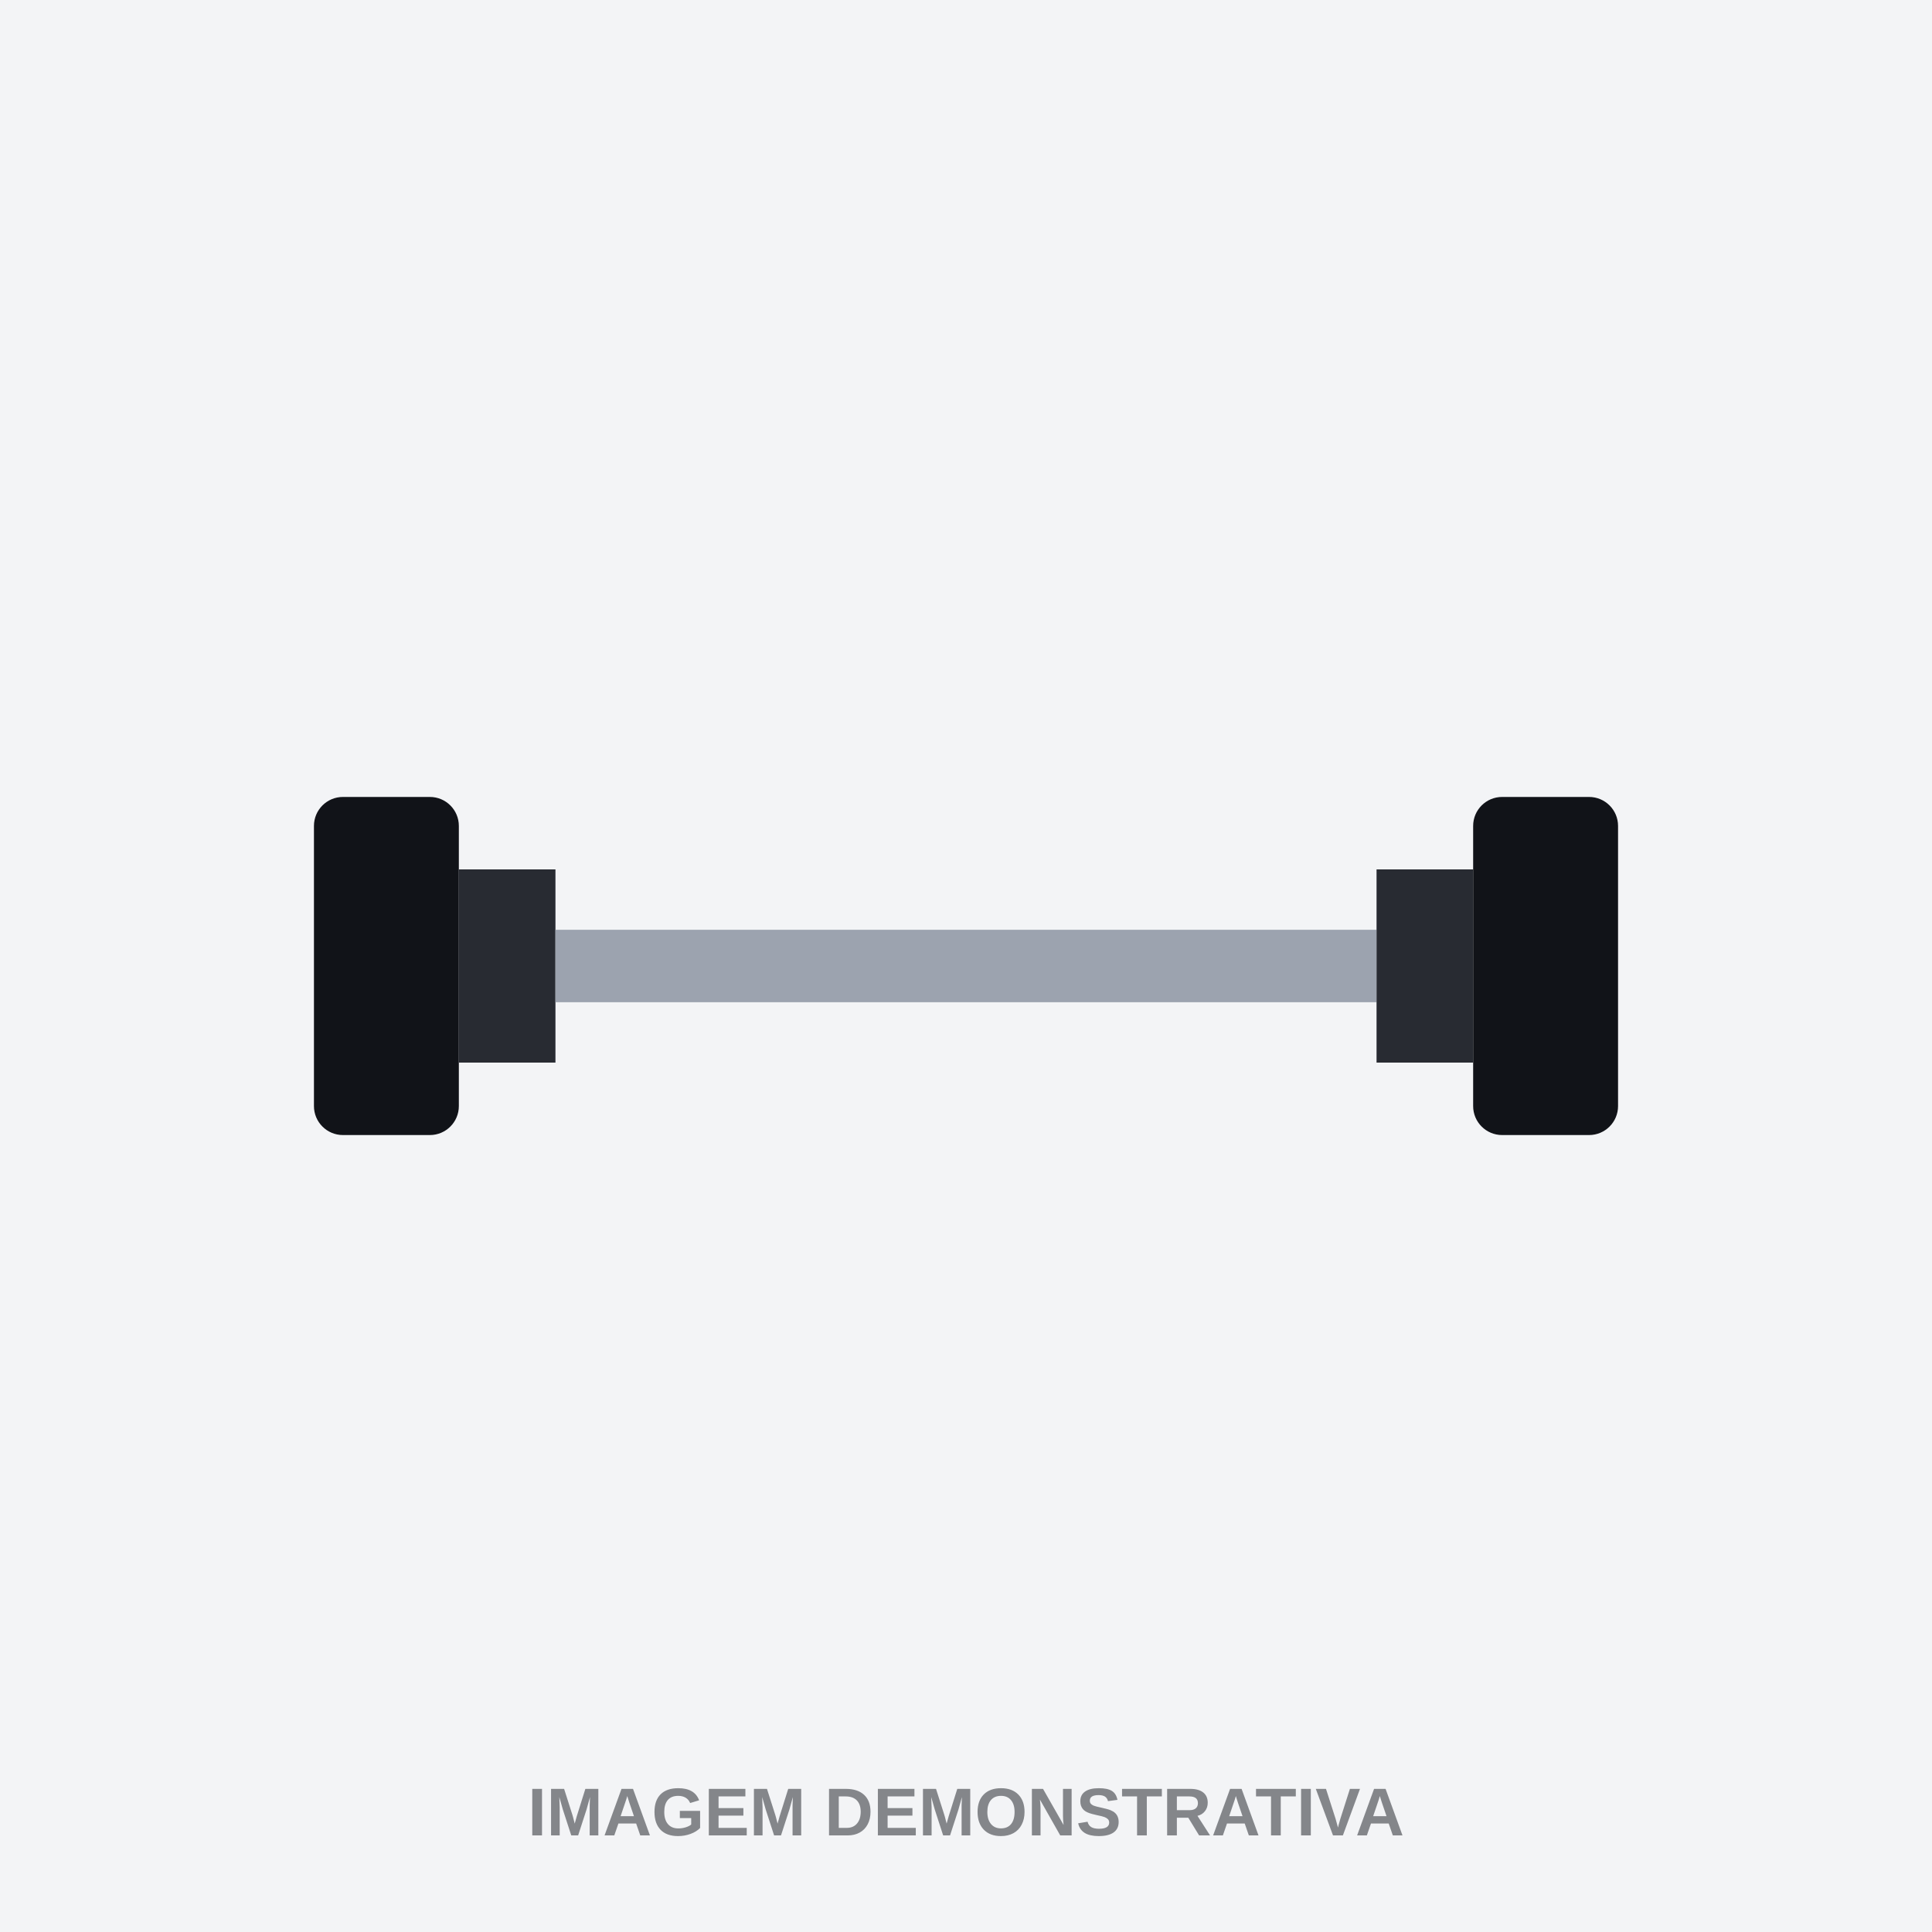
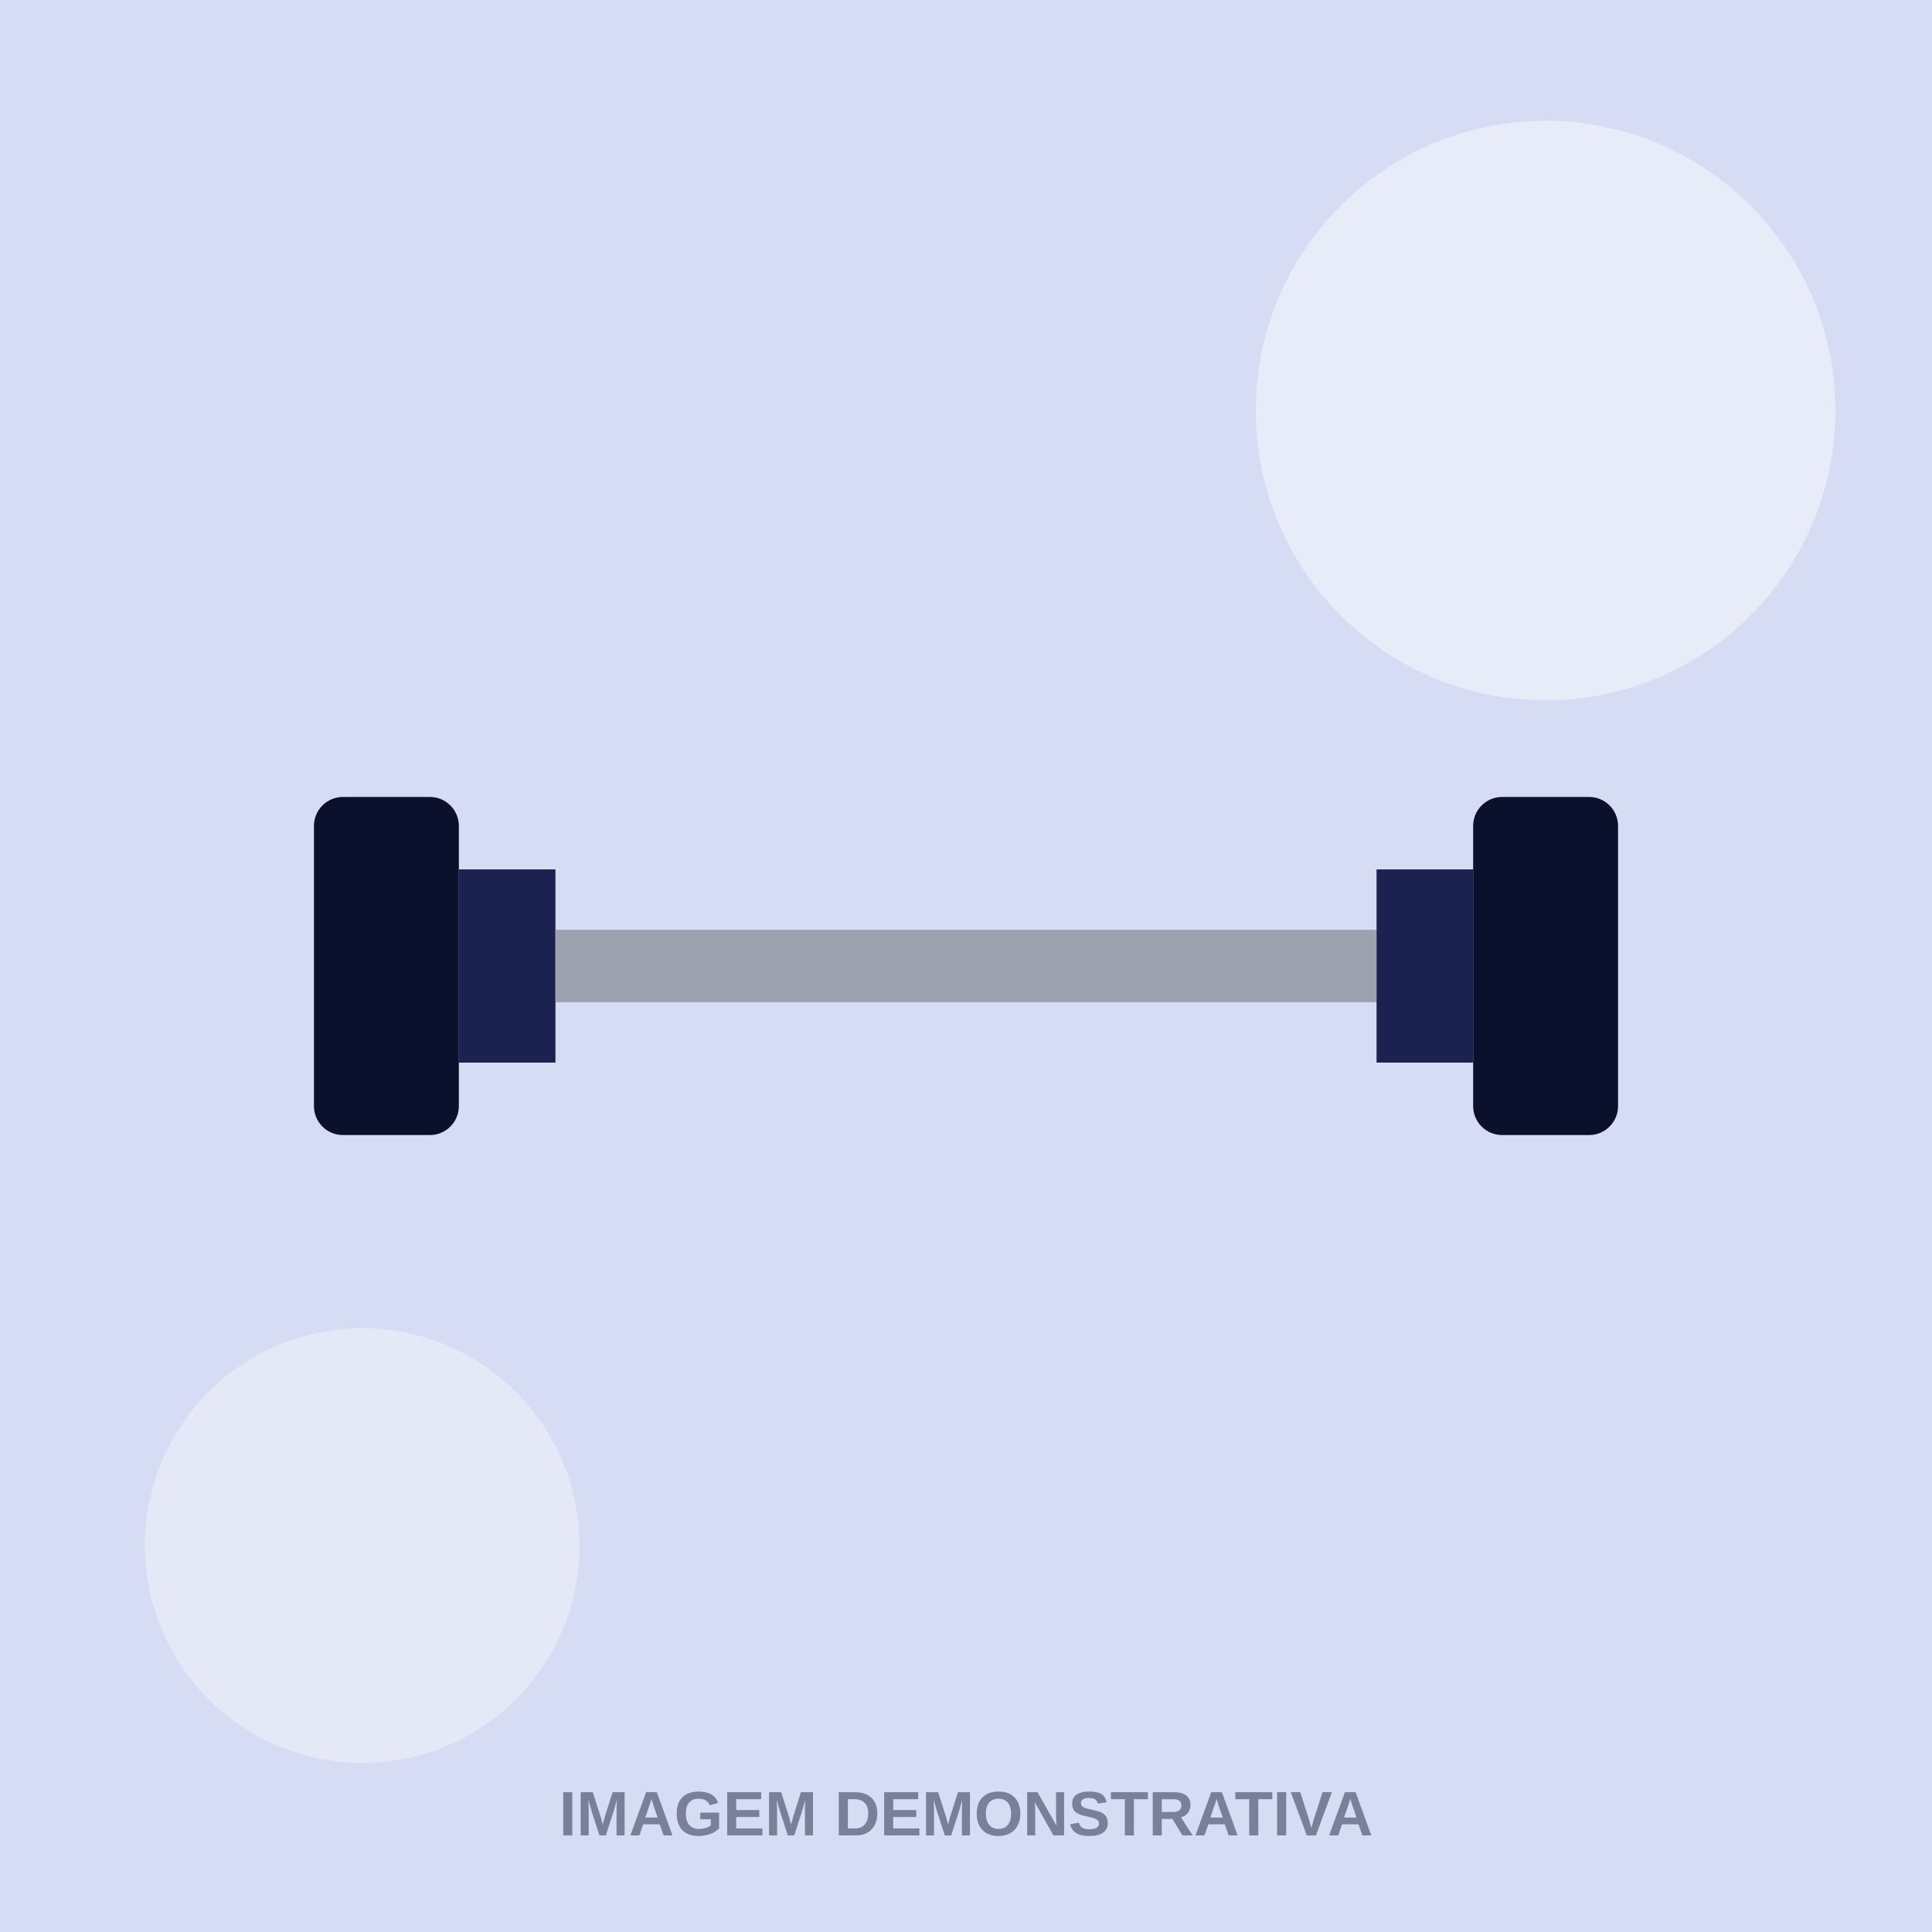
<svg xmlns="http://www.w3.org/2000/svg" viewBox="0 0 800 800" role="img">
-   <rect width="800" height="800" fill="#F3F4F6" />
-   <rect x="130" y="330" width="60" height="140" rx="12" fill="#111318" />
-   <rect x="190" y="360" width="40" height="80" fill="#282B32" />
+   <rect width="800" height="800" fill="#D5DCF3" />
+   <circle cx="640" cy="170" r="120" fill="#fff" opacity=".45" />
+   <circle cx="150" cy="640" r="90" fill="#fff" opacity=".35" />
+   <rect x="130" y="330" width="60" height="140" rx="12" fill="#0B102D" />
+   <rect x="190" y="360" width="40" height="80" fill="#1B2250" />
  <rect x="230" y="385" width="340" height="30" fill="#9CA3AF" />
-   <rect x="570" y="360" width="40" height="80" fill="#282B32" />
-   <rect x="610" y="330" width="60" height="140" rx="12" fill="#111318" />
-   <text x="400" y="760" text-anchor="middle" font-family="Arial" font-size="28" font-weight="700" fill="#282B32" opacity=".55">IMAGEM DEMONSTRATIVA</text>
+   <rect x="570" y="360" width="40" height="80" fill="#1B2250" />
+   <rect x="610" y="330" width="60" height="140" rx="12" fill="#0B102D" />
+   <text x="400" y="760" text-anchor="middle" font-family="Arial" font-size="26" font-weight="700" fill="#0B102D" opacity=".45">IMAGEM DEMONSTRATIVA</text>
</svg>
